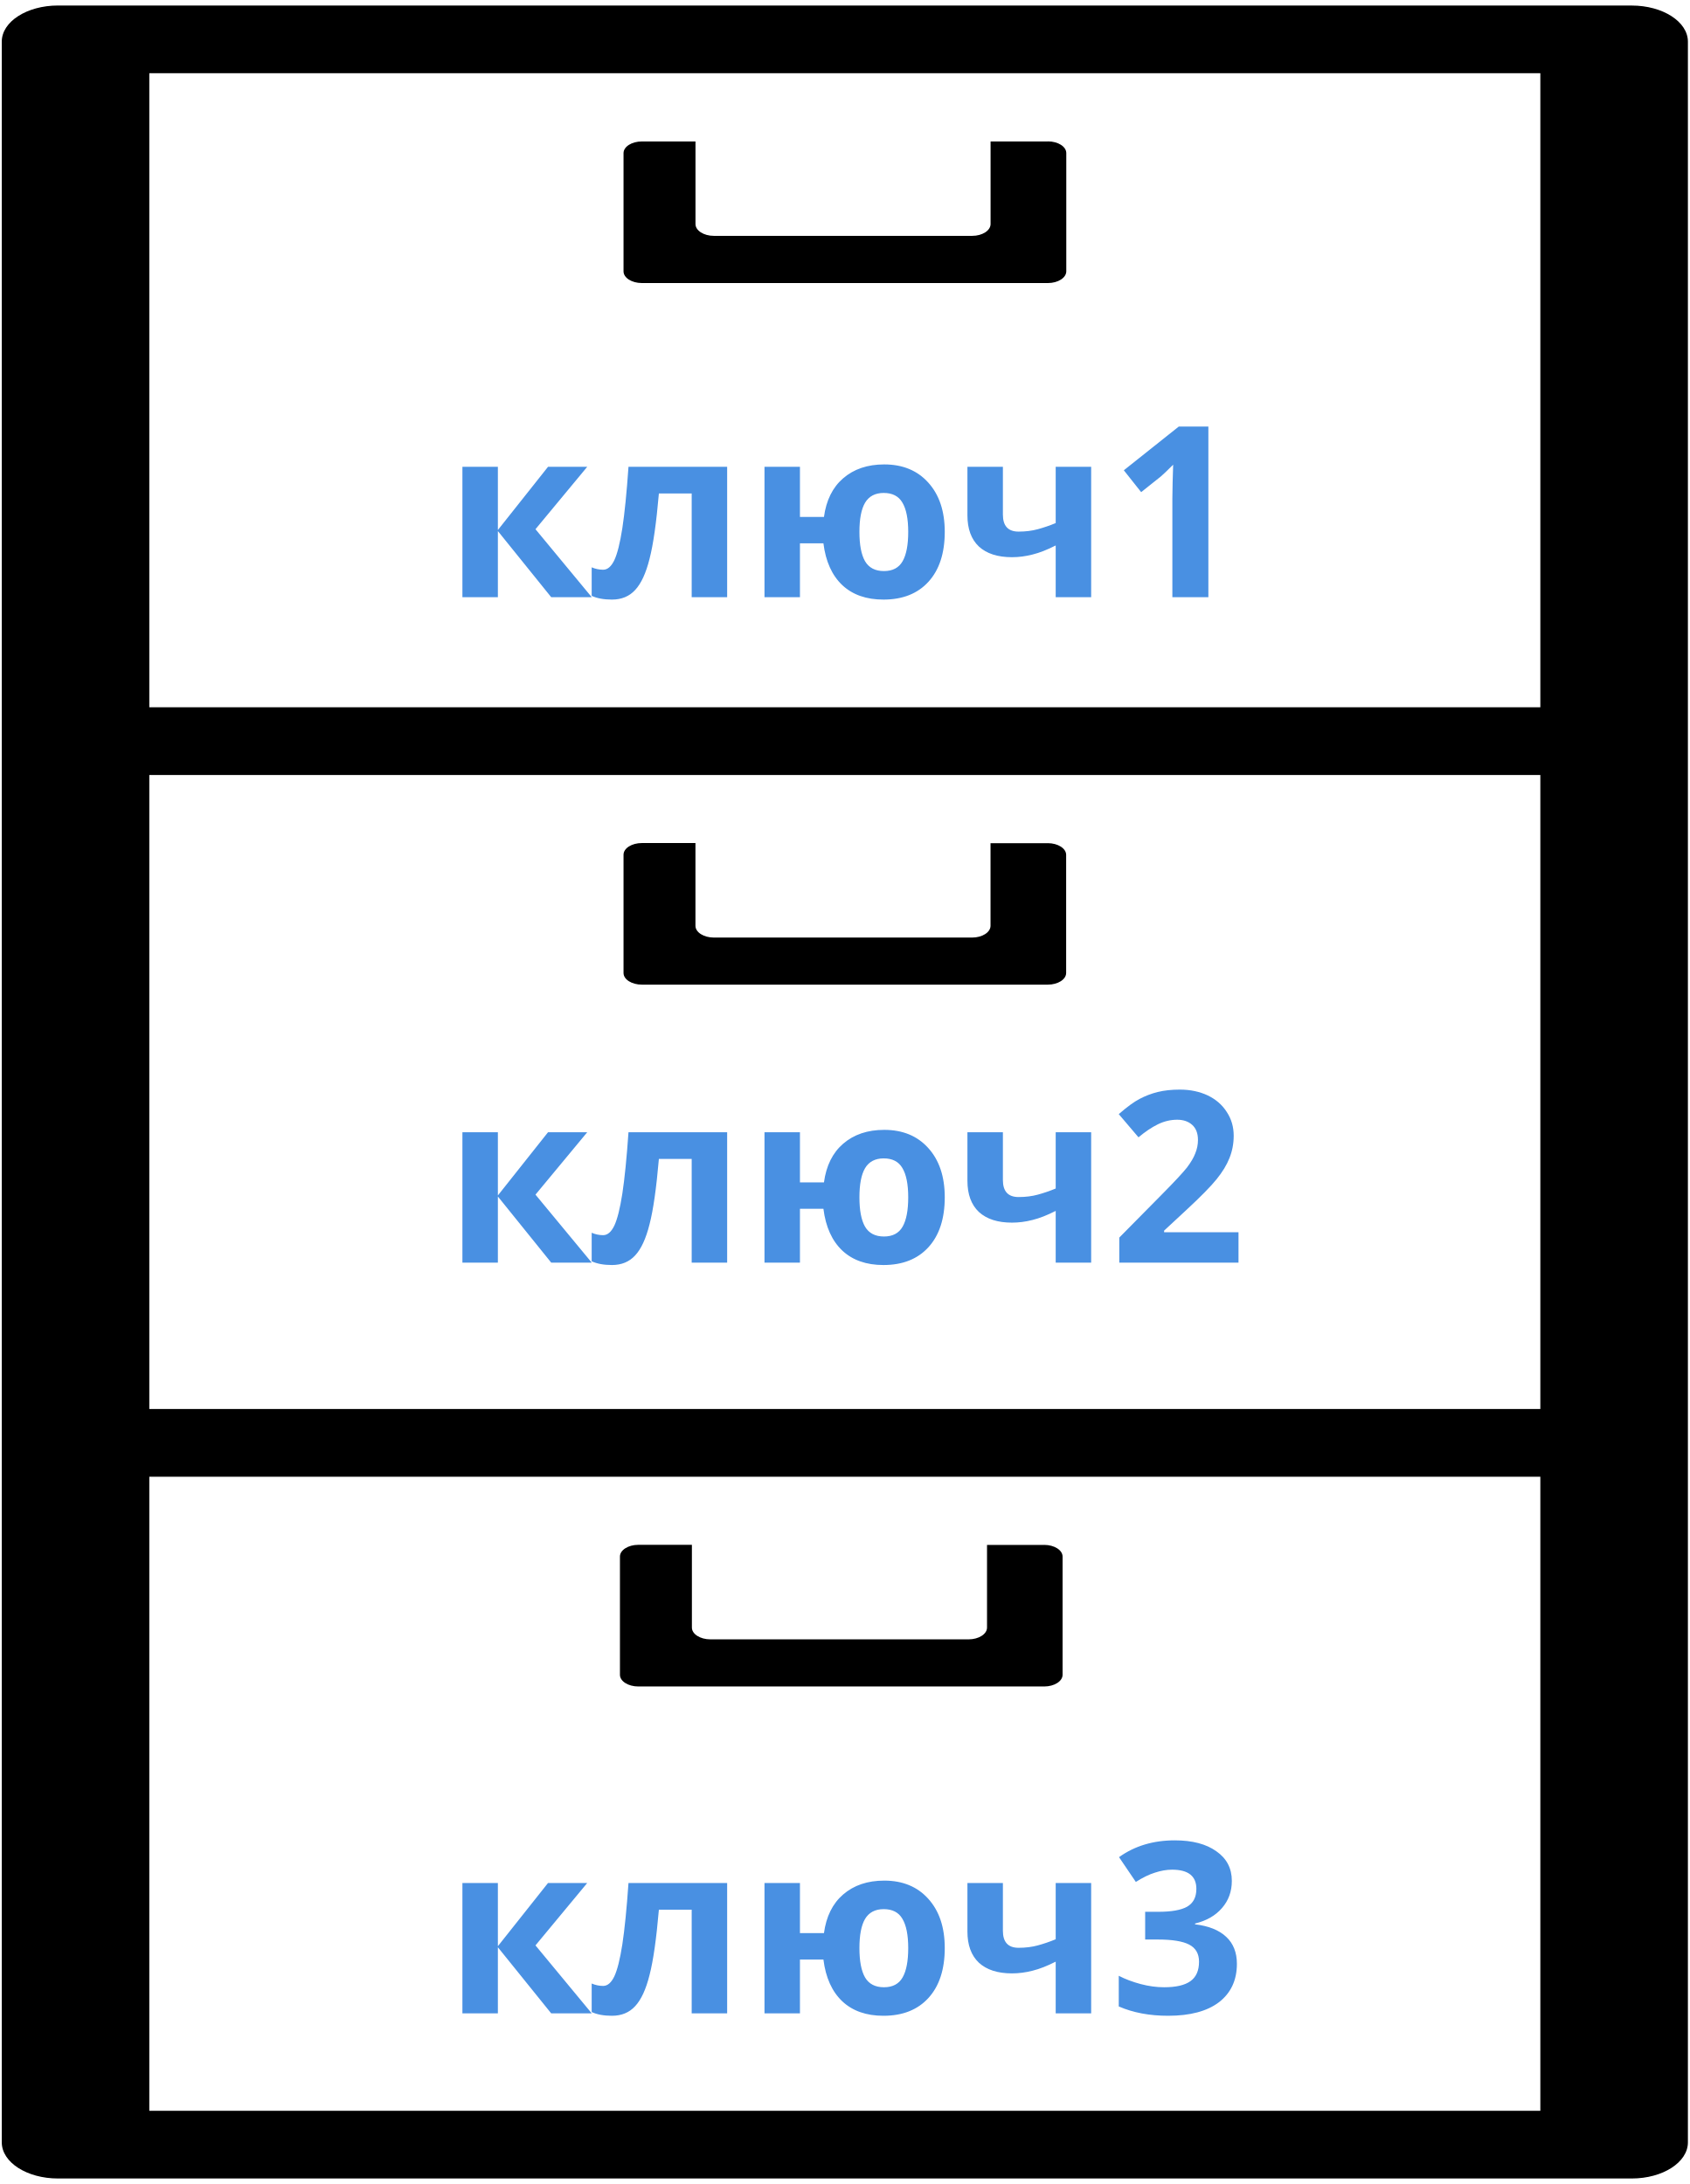
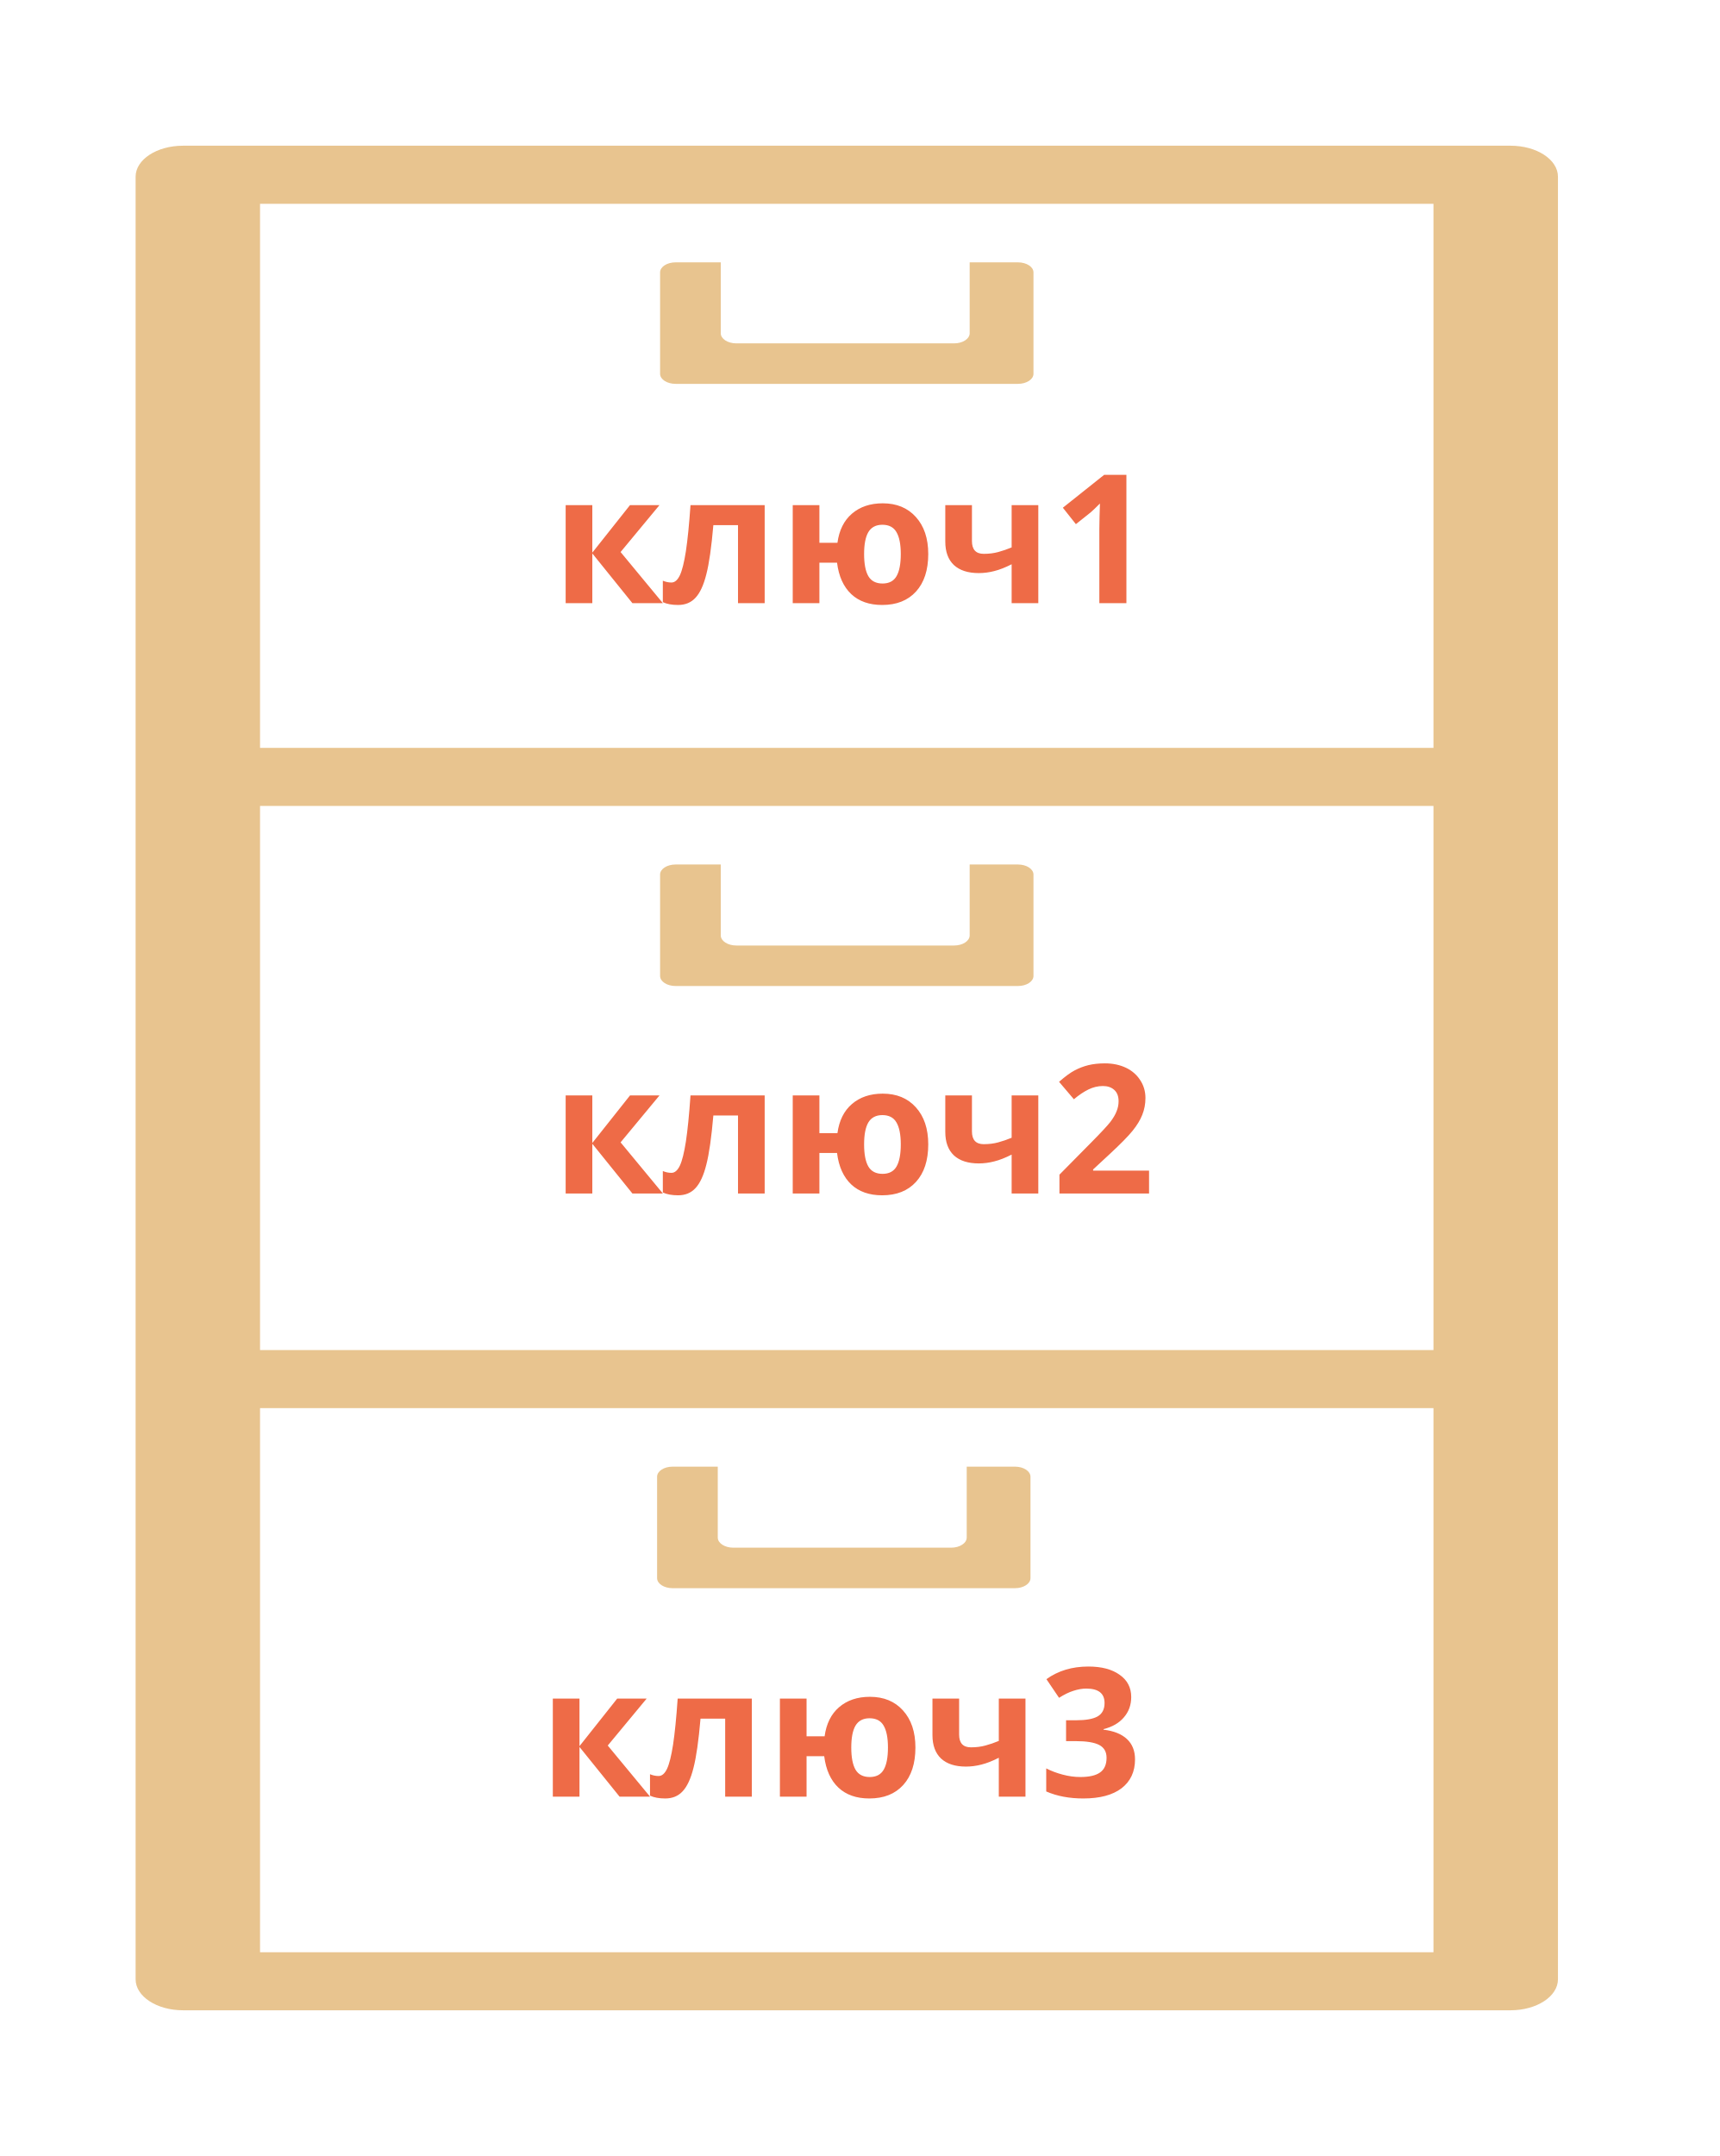
- <svg xmlns="http://www.w3.org/2000/svg" width="99" height="128" viewBox="0 0 99 128">
-   <g fill="none" fill-rule="evenodd">
-     <path d="M95.605.323H3.397C1.577.323.104 1.27.104 2.438V125.56c0 1.17 1.474 2.117 3.293 2.117h92.208c1.82 0 3.293-.947 3.293-2.116V2.44c0-1.168-1.474-2.115-3.293-2.115zM90.252 123.71H8.748V86.55h81.504v37.16zm0-41.13H8.748V45.42h81.504v37.16zm0-41.13H8.748V4.29h81.504v37.16zM61.186 90.545h-3.354v4.844c0 .38-.484.69-1.08.69H41.62c-.597 0-1.08-.31-1.08-.69v-4.85H37.4c-.594 0-1.076.31-1.076.686v6.93c0 .38.482.686 1.076.686h23.782c.595 0 1.077-.307 1.077-.686V91.23c0-.38-.48-.687-1.08-.687zm.206-41.128h-3.355v4.842c0 .38-.484.69-1.08.69H41.83c-.598 0-1.082-.31-1.082-.69v-4.85H37.61c-.594 0-1.076.306-1.076.685v6.93c0 .38.482.684 1.076.684h23.782c.595 0 1.076-.306 1.076-.685V50.1c0-.376-.484-.684-1.076-.684zm0-41.127H58.04v4.84c0 .383-.484.693-1.08.693H41.83c-.597 0-1.08-.31-1.08-.692V8.29h-3.14c-.594 0-1.076.306-1.076.685v6.928c0 .38.482.686 1.077.686H61.4c.594 0 1.076-.31 1.076-.69V8.972c0-.38-.484-.686-1.076-.686z" fill="#000" />
-     <text font-family="Open Sans" font-size="14" font-weight="bold" fill="#4990E2">
-       <tspan x="26" y="35">ключ1</tspan>
-     </text>
-     <text font-family="Open Sans" font-size="14" font-weight="bold" fill="#4990E2">
-       <tspan x="26" y="74">ключ2</tspan>
-     </text>
-     <text font-family="Open Sans" font-size="14" font-weight="bold" fill="#4990E2">
-       <tspan x="26" y="118">ключ3</tspan>
-     </text>
+ <svg xmlns="http://www.w3.org/2000/svg" width="134px" height="168px" viewBox="0 0 134 168" version="1.1">
+   <defs />
+   <g id="combined" stroke="none" stroke-width="1" fill="none" fill-rule="evenodd">
+     <g id="object">
+       <path d="M117.738,11.354 L14.265,11.354 C12.224,11.354 10.57,12.435 10.57,13.768 L10.57,154.232 C10.57,155.565 12.224,156.646 14.265,156.646 L117.738,156.646 C119.779,156.646 121.433,155.565 121.433,154.232 L121.433,13.768 C121.433,12.435 119.779,11.354 117.738,11.354 L117.738,11.354 Z M111.731,152.121 L20.269,152.121 L20.269,109.726 L111.731,109.726 L111.731,152.121 L111.731,152.121 Z M111.731,105.198 L20.269,105.198 L20.269,62.802 L111.731,62.802 L111.731,105.198 L111.731,105.198 Z M111.731,58.276 L20.269,58.276 L20.269,15.881 L111.731,15.881 L111.731,58.276 L111.731,58.276 Z" id="Shape" fill="#E8C48F" />
+       <path d="M79.114,114.284 L75.35,114.284 L75.35,119.81 C75.35,120.246 74.806,120.599 74.137,120.599 L57.159,120.599 C56.489,120.599 55.946,120.246 55.946,119.81 L55.946,114.284 L52.424,114.284 C51.757,114.284 51.217,114.636 51.217,115.068 L51.217,122.972 C51.217,123.405 51.757,123.755 52.424,123.755 L79.112,123.755 C79.779,123.755 80.32,123.405 80.32,122.972 L80.32,115.068 C80.32,114.636 79.781,114.284 79.114,114.284 L79.114,114.284 Z" id="Shape" fill="#E8C48F" />
+       <path d="M79.345,67.363 L75.58,67.363 L75.58,72.887 C75.58,73.323 75.037,73.676 74.368,73.676 L57.392,73.676 C56.722,73.676 56.179,73.323 56.179,72.887 L56.179,67.363 L52.658,67.363 C51.99,67.363 51.45,67.713 51.45,68.145 L51.45,76.049 C51.45,76.482 51.99,76.832 52.658,76.832 L79.345,76.832 C80.012,76.832 80.553,76.482 80.553,76.049 L80.553,68.145 C80.553,67.714 80.01,67.363 79.345,67.363 L79.345,67.363 Z" id="Shape" fill="#E8C48F" />
+       <path d="M79.345,20.443 L75.58,20.443 L75.58,25.967 C75.58,26.403 75.037,26.756 74.368,26.756 L57.392,26.756 C56.722,26.756 56.179,26.403 56.179,25.967 L56.179,20.443 L52.658,20.443 C51.99,20.443 51.45,20.792 51.45,21.225 L51.45,29.129 C51.45,29.562 51.99,29.911 52.658,29.911 L79.345,29.911 C80.012,29.911 80.553,29.562 80.553,29.129 L80.553,21.225 C80.553,20.792 80.01,20.443 79.345,20.443 L79.345,20.443 Z" id="Shape" fill="#E8C48F" />
+       <text id="ключ1" font-family="Open Sans" font-size="14" font-weight="bold" fill="#EE6B47">
+         <tspan x="42.995" y="47">ключ1</tspan>
+       </text>
+       <text id="ключ2" font-family="Open Sans" font-size="14" font-weight="bold" fill="#EE6B47">
+         <tspan x="42.995" y="93">ключ2</tspan>
+       </text>
+       <text id="ключ3" font-family="Open Sans" font-size="14" font-weight="bold" fill="#EE6B47">
+         <tspan x="41.995" y="140">ключ3</tspan>
+       </text>
+     </g>
  </g>
</svg>
